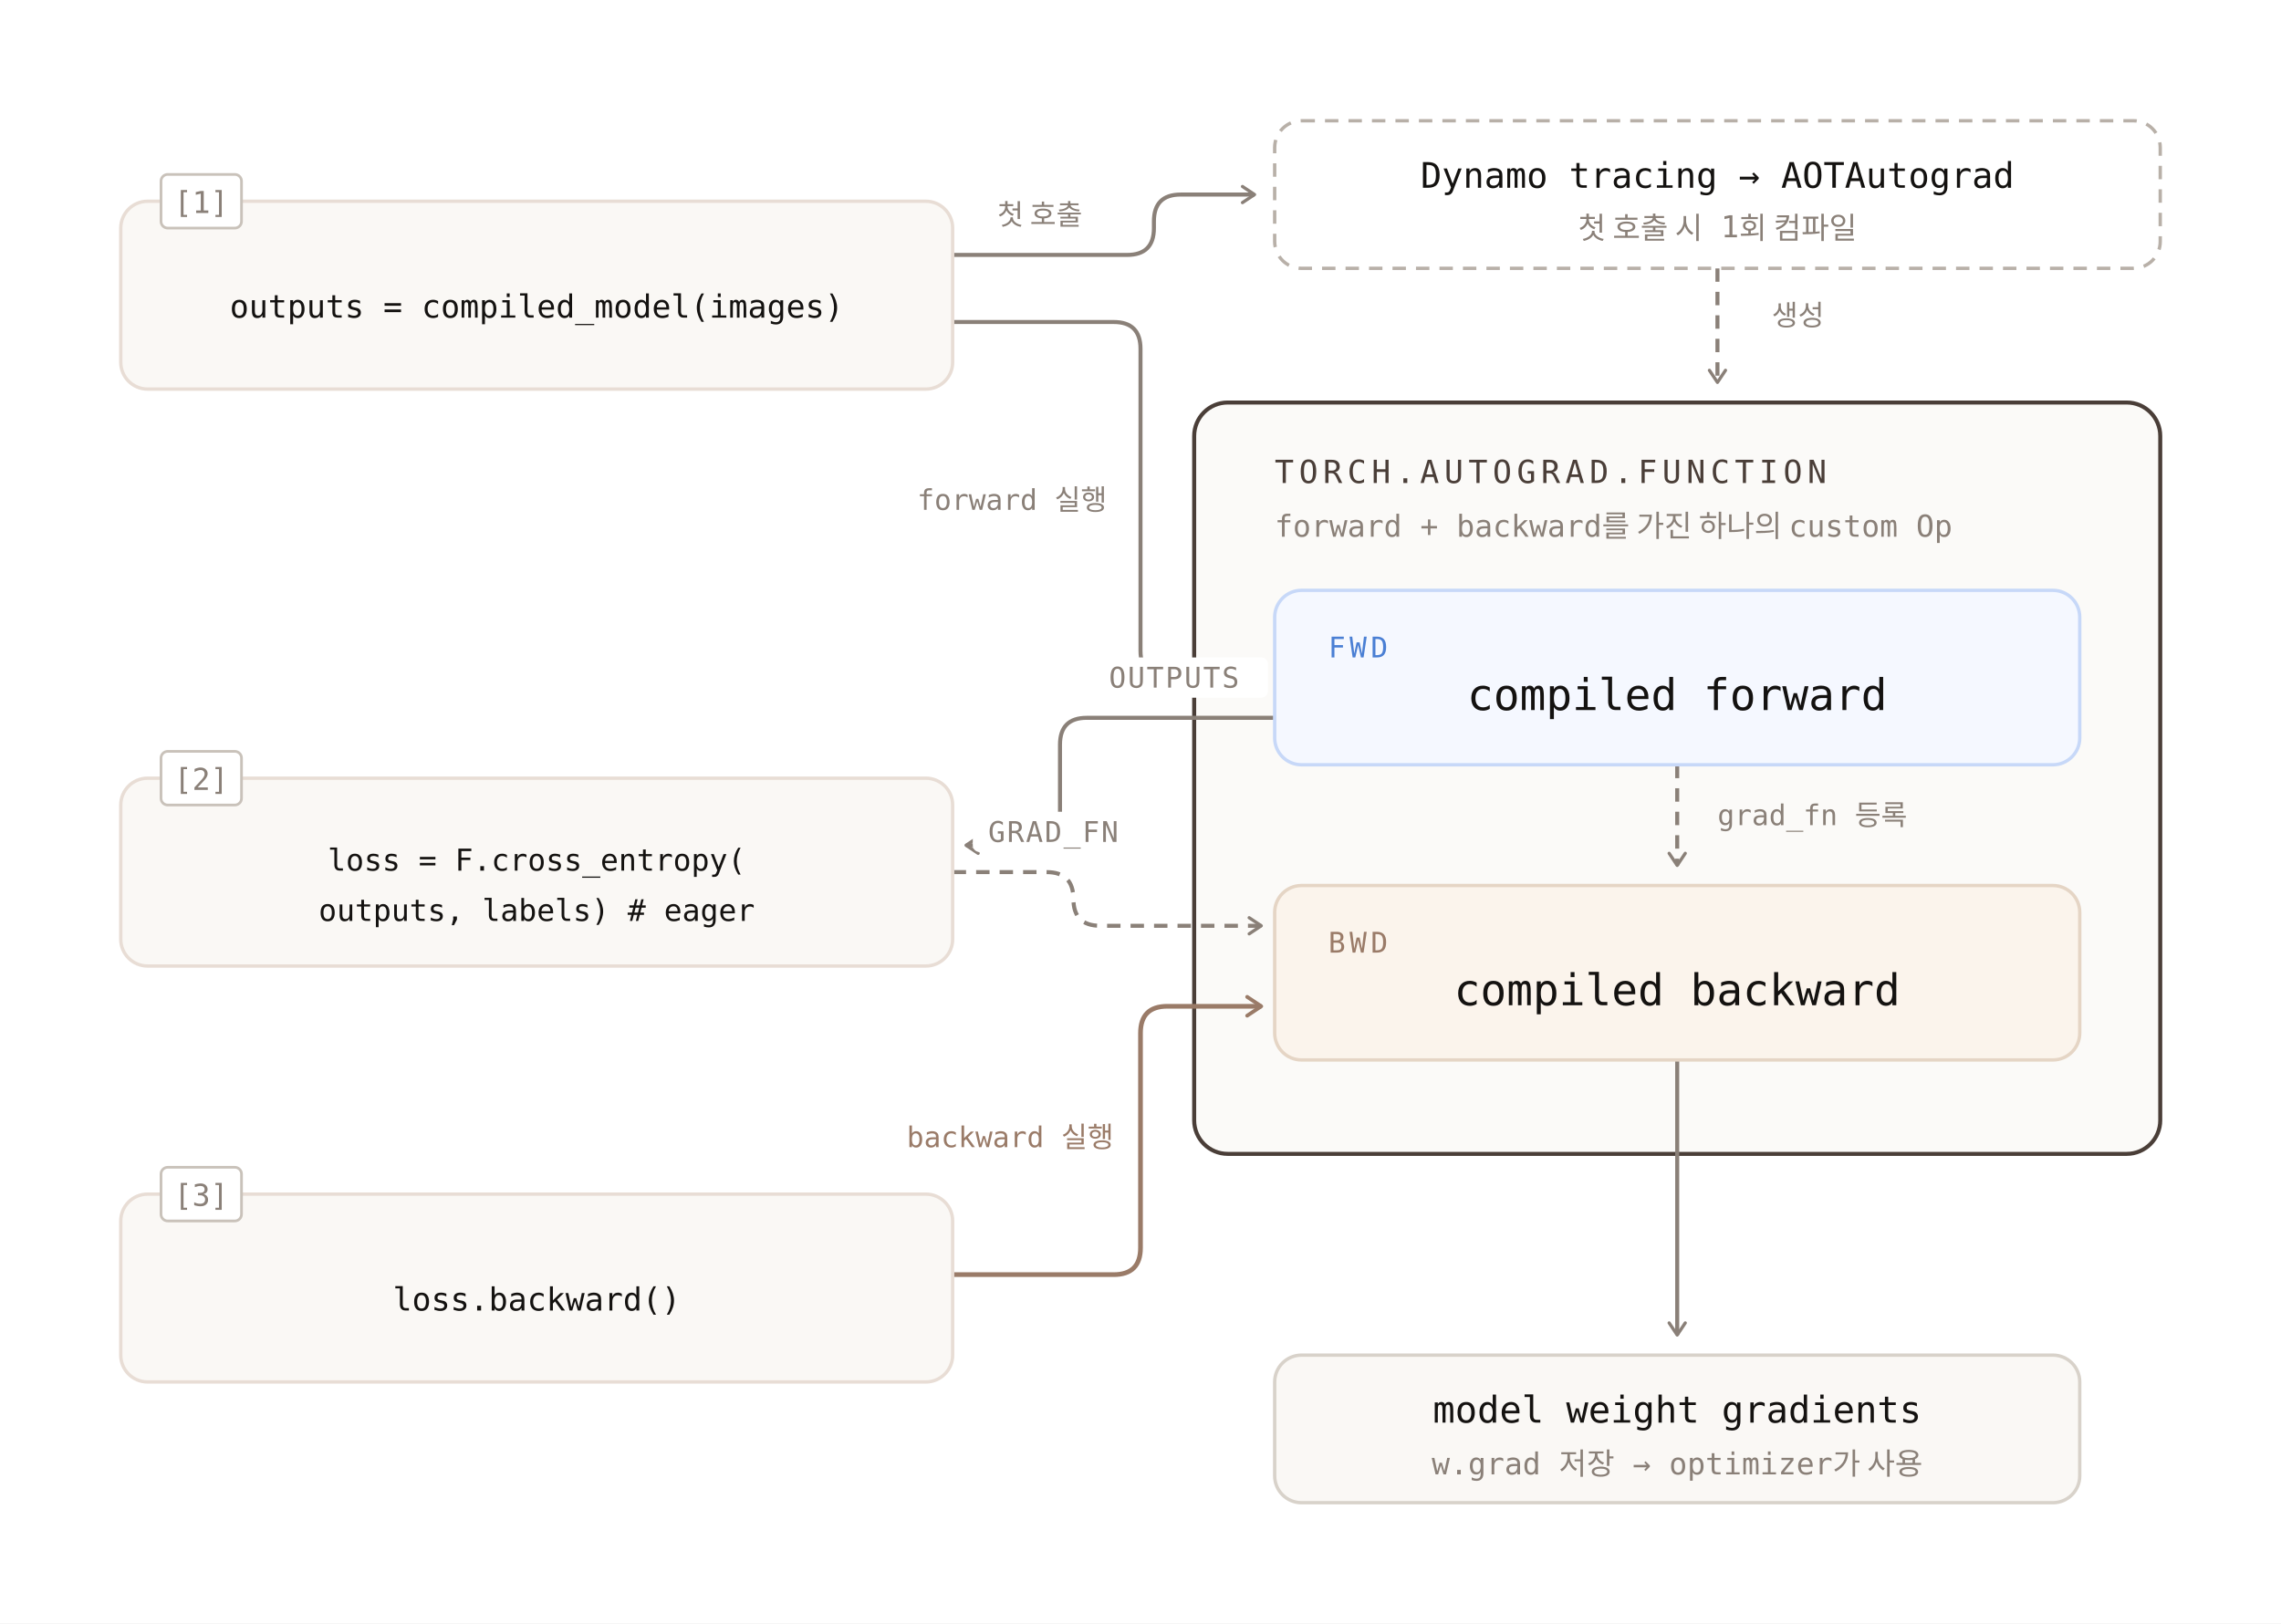
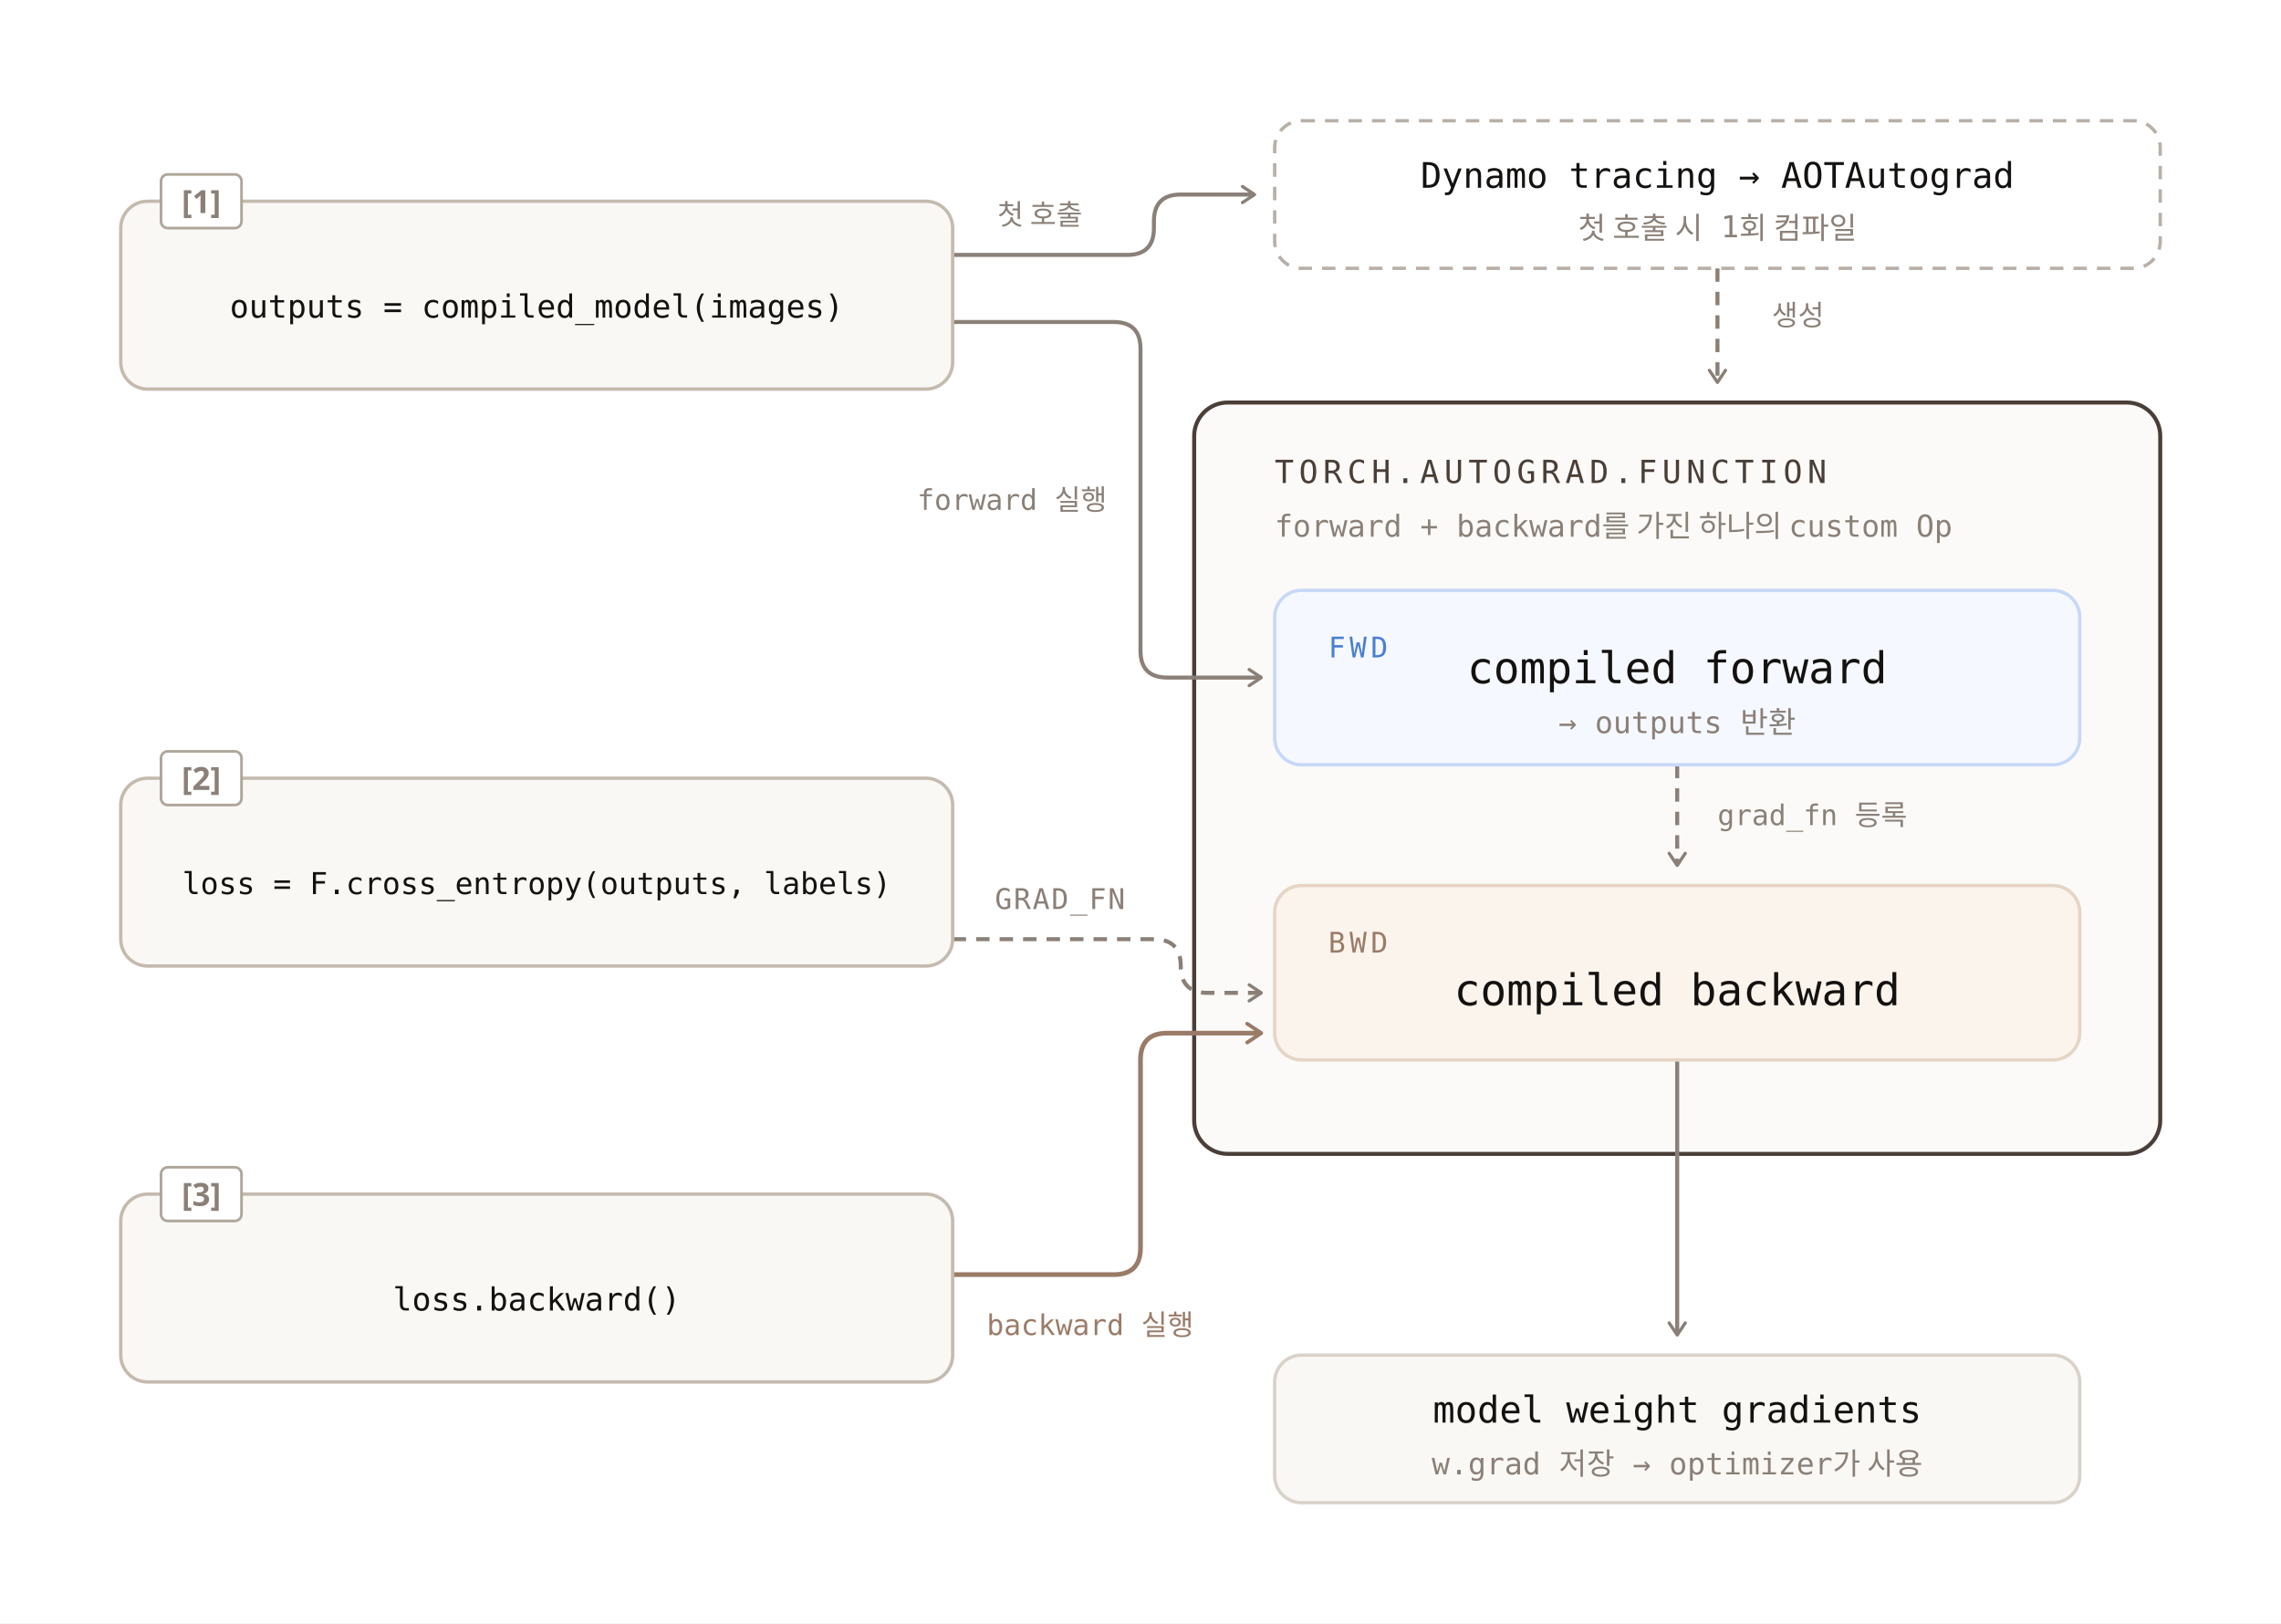
<svg xmlns="http://www.w3.org/2000/svg" viewBox="0 0 680 484" width="680" height="484" role="img" aria-labelledby="ctf-light-title ctf-light-desc">
  <defs>
    <marker id="ctf-arr" viewBox="0 0 10 10" refX="8" refY="5" markerWidth="5" markerHeight="5" orient="auto-start-reverse">
      <path d="M2 1L8 5L2 9" fill="none" stroke="#8A8078" stroke-width="1.6" stroke-linecap="round" stroke-linejoin="round" />
    </marker>
    <marker id="ctf-arr-warm" viewBox="0 0 10 10" refX="8" refY="5" markerWidth="5" markerHeight="5" orient="auto-start-reverse">
      <path d="M2 1L8 5L2 9" fill="none" stroke="#9A7B68" stroke-width="1.6" stroke-linecap="round" stroke-linejoin="round" />
    </marker>
  </defs>
  <rect width="680" height="484" fill="#FFFFFF" />
  <rect x="356" y="120" width="288" height="224" rx="10" fill="#FBFAF8" stroke="#4A3E38" stroke-width="1.2" />
  <text x="380" y="144" font-family="'DM Mono', monospace" font-size="9.5" font-weight="500" letter-spacing="1.5" fill="#4A3E38">TORCH.AUTOGRAD.FUNCTION</text>
  <text x="380" y="160" font-family="'DM Mono', monospace" font-size="9" fill="#8A8078">forward + backward를 가진 하나의 custom Op</text>
  <path d="M284 76 H336 Q344 76 344 68 V66 Q344 58 352 58 H374" fill="none" stroke="#8A8078" stroke-width="1.2" marker-end="url(#ctf-arr)" />
  <rect x="288" y="58" width="44" height="12" rx="2" fill="#FFFFFF" />
  <text x="310" y="67" font-family="'DM Mono', monospace" font-size="8.5" fill="#8A8078" text-anchor="middle">첫 호출</text>
  <path d="M512 80 V114" fill="none" stroke="#8A8078" stroke-width="1.2" stroke-dasharray="4,3" marker-end="url(#ctf-arr)" />
  <rect x="520" y="88" width="32" height="12" rx="2" fill="#FFFFFF" />
  <text x="536" y="97" font-family="'DM Mono', monospace" font-size="8.5" fill="#8A8078" text-anchor="middle">생성</text>
  <path d="M284 96 H332 Q340 96 340 104 V194 Q340 202 348 202 H376" fill="none" stroke="#8A8078" stroke-width="1.2" marker-end="url(#ctf-arr)" />
  <rect x="266" y="142" width="66" height="14" rx="2" fill="#FFFFFF" />
  <text x="330" y="152" font-family="'DM Mono', monospace" font-size="8.5" fill="#8A8078" text-anchor="end">forward 실행</text>
-   <path d="M380 214 H324 Q316 214 316 222 V244 Q316 252 308 252 H288" fill="none" stroke="#8A8078" stroke-width="1.2" marker-end="url(#ctf-arr)" />
-   <rect x="322" y="196" width="56" height="12" rx="2" fill="#FFFFFF" />
-   <text x="350" y="205" font-family="'DM Mono', monospace" font-size="8.5" fill="#8A8078" text-anchor="middle" letter-spacing="0.5">OUTPUTS</text>
  <path d="M500 228 V258" fill="none" stroke="#8A8078" stroke-width="1.2" stroke-dasharray="4,3" marker-end="url(#ctf-arr)" />
  <rect x="508" y="236" width="80" height="14" rx="2" fill="#FBFAF8" />
  <text x="512" y="246" font-family="'DM Mono', monospace" font-size="8.5" fill="#8A8078">grad_fn 등록</text>
-   <path d="M284 260 H312 Q320 260 320 268 V268 Q320 276 328 276 H376" fill="none" stroke="#8A8078" stroke-width="1.2" stroke-dasharray="4,3" marker-end="url(#ctf-arr)" />
-   <rect x="290" y="242" width="48" height="12" rx="2" fill="#FFFFFF" />
-   <text x="314" y="251" font-family="'DM Mono', monospace" font-size="8.5" fill="#8A8078" text-anchor="middle" letter-spacing="0.5">GRAD_FN</text>
-   <path d="M284 380 H332 Q340 380 340 372 V308 Q340 300 348 300 H376" fill="none" stroke="#9A7B68" stroke-width="1.4" marker-end="url(#ctf-arr-warm)" />
-   <rect x="260" y="332" width="74" height="14" rx="2" fill="#FFFFFF" />
-   <text x="332" y="342" font-family="'DM Mono', monospace" font-size="8.5" fill="#9A7B68" text-anchor="end">backward 실행</text>
+   <path d="M284 280 H344 Q352 280 352 288 V288 Q352 296 360 296 H376" fill="none" stroke="#8A8078" stroke-width="1.2" stroke-dasharray="4,3" marker-end="url(#ctf-arr)" />
+   <rect x="292" y="262" width="48" height="12" rx="2" fill="#FFFFFF" />
+   <text x="316" y="271" font-family="'DM Mono', monospace" font-size="8.5" fill="#8A8078" text-anchor="middle" letter-spacing="0.5">GRAD_FN</text>
+   <path d="M284 380 H332 Q340 380 340 372 V316 Q340 308 348 308 H376" fill="none" stroke="#9A7B68" stroke-width="1.4" marker-end="url(#ctf-arr-warm)" />
+   <rect x="288" y="388" width="74" height="14" rx="2" fill="#FFFFFF" />
+   <text x="325" y="398" font-family="'DM Mono', monospace" font-size="8.5" fill="#9A7B68" text-anchor="middle">backward 실행</text>
  <path d="M500 316 V398" fill="none" stroke="#8A8078" stroke-width="1.2" marker-end="url(#ctf-arr)" />
-   <rect x="36" y="60" width="248" height="56" rx="8" fill="#FAF8F5" stroke="#E8DDD5" stroke-width="1" />
-   <rect x="48" y="52" width="24" height="16" rx="2" fill="#FFFFFF" stroke="#C9C2BA" stroke-width="0.8" />
-   <text x="60" y="63.5" font-family="'DM Mono', monospace" font-size="9" font-weight="500" fill="#8A8078" text-anchor="middle">[1]</text>
+   <rect x="36" y="60" width="248" height="56" rx="8" fill="#FAF8F5" stroke="#C4BAAE" stroke-width="1" />
+   <rect x="48" y="52" width="24" height="16" rx="2" fill="#FFFFFF" stroke="#AFA69B" stroke-width="0.8" />
+   <text x="60" y="63.5" font-family="'Pretendard', sans-serif" font-size="9.5" font-weight="600" fill="#8A8078" text-anchor="middle">[1]</text>
  <text x="160" y="92" font-family="'DM Mono', monospace" font-size="9.5" font-weight="500" fill="#141210" text-anchor="middle" dominant-baseline="middle">outputs = compiled_model(images)</text>
-   <rect x="36" y="232" width="248" height="56" rx="8" fill="#FAF8F5" stroke="#E8DDD5" stroke-width="1" />
-   <rect x="48" y="224" width="24" height="16" rx="2" fill="#FFFFFF" stroke="#C9C2BA" stroke-width="0.8" />
-   <text x="60" y="235.5" font-family="'DM Mono', monospace" font-size="9" font-weight="500" fill="#8A8078" text-anchor="middle">[2]</text>
-   <text x="160" y="257" font-family="'DM Mono', monospace" font-size="9" font-weight="500" fill="#141210" text-anchor="middle" dominant-baseline="middle">loss = F.cross_entropy(</text>
-   <text x="160" y="272" font-family="'DM Mono', monospace" font-size="9" font-weight="500" fill="#141210" text-anchor="middle" dominant-baseline="middle">outputs, labels)  # eager</text>
-   <rect x="36" y="356" width="248" height="56" rx="8" fill="#FAF8F5" stroke="#E8DDD5" stroke-width="1" />
-   <rect x="48" y="348" width="24" height="16" rx="2" fill="#FFFFFF" stroke="#C9C2BA" stroke-width="0.8" />
-   <text x="60" y="359.5" font-family="'DM Mono', monospace" font-size="9" font-weight="500" fill="#8A8078" text-anchor="middle">[3]</text>
+   <rect x="36" y="232" width="248" height="56" rx="8" fill="#FAF8F5" stroke="#C4BAAE" stroke-width="1" />
+   <rect x="48" y="224" width="24" height="16" rx="2" fill="#FFFFFF" stroke="#AFA69B" stroke-width="0.8" />
+   <text x="60" y="235.5" font-family="'Pretendard', sans-serif" font-size="9.5" font-weight="600" fill="#8A8078" text-anchor="middle">[2]</text>
+   <text x="160" y="264" font-family="'DM Mono', monospace" font-size="9" font-weight="500" fill="#141210" text-anchor="middle" dominant-baseline="middle">loss = F.cross_entropy(outputs, labels)</text>
+   <rect x="36" y="356" width="248" height="56" rx="8" fill="#FAF8F5" stroke="#C4BAAE" stroke-width="1" />
+   <rect x="48" y="348" width="24" height="16" rx="2" fill="#FFFFFF" stroke="#AFA69B" stroke-width="0.8" />
+   <text x="60" y="359.5" font-family="'Pretendard', sans-serif" font-size="9.5" font-weight="600" fill="#8A8078" text-anchor="middle">[3]</text>
  <text x="160" y="388" font-family="'DM Mono', monospace" font-size="9.5" font-weight="500" fill="#141210" text-anchor="middle" dominant-baseline="middle">loss.backward()</text>
  <rect x="380" y="36" width="264" height="44" rx="8" fill="#FFFFFF" stroke="#B8B0A8" stroke-width="1" stroke-dasharray="4,3" />
  <text x="512" y="53" font-family="'DM Mono', monospace" font-size="10.5" font-weight="500" fill="#141210" text-anchor="middle" dominant-baseline="middle">Dynamo tracing → AOTAutograd</text>
  <text x="512" y="68" font-family="'DM Mono', monospace" font-size="9" fill="#8A8078" text-anchor="middle" dominant-baseline="middle">첫 호출 시 1회 컴파일</text>
  <rect x="380" y="176" width="240" height="52" rx="8" fill="#F5F8FF" stroke="#C7D8F8" stroke-width="1" />
  <text x="396" y="196" font-family="'DM Mono', monospace" font-size="8.5" font-weight="500" letter-spacing="1.2" fill="#4A7FD4">FWD</text>
-   <text x="500" y="208" font-family="'DM Mono', monospace" font-size="13" font-weight="500" fill="#141210" text-anchor="middle" dominant-baseline="middle">compiled forward</text>
+   <text x="500" y="200" font-family="'DM Mono', monospace" font-size="13" font-weight="500" fill="#141210" text-anchor="middle" dominant-baseline="middle">compiled forward</text>
+   <text x="500" y="216" font-family="'DM Mono', monospace" font-size="9" fill="#8A8078" text-anchor="middle" dominant-baseline="middle">→ outputs 반환</text>
  <rect x="380" y="264" width="240" height="52" rx="8" fill="#FBF4EC" stroke="#E5D5C5" stroke-width="1" />
  <text x="396" y="284" font-family="'DM Mono', monospace" font-size="8.5" font-weight="500" letter-spacing="1.2" fill="#9A7B68">BWD</text>
  <text x="500" y="296" font-family="'DM Mono', monospace" font-size="13" font-weight="500" fill="#141210" text-anchor="middle" dominant-baseline="middle">compiled backward</text>
  <rect x="380" y="404" width="240" height="44" rx="8" fill="#FAF8F5" stroke="#D8D2CA" stroke-width="1" />
  <text x="500" y="421" font-family="'DM Mono', monospace" font-size="11" font-weight="500" fill="#141210" text-anchor="middle" dominant-baseline="middle">model weight gradients</text>
  <text x="500" y="437" font-family="'DM Mono', monospace" font-size="9" fill="#8A8078" text-anchor="middle" dominant-baseline="middle">w.grad 저장 → optimizer가 사용</text>
</svg>
